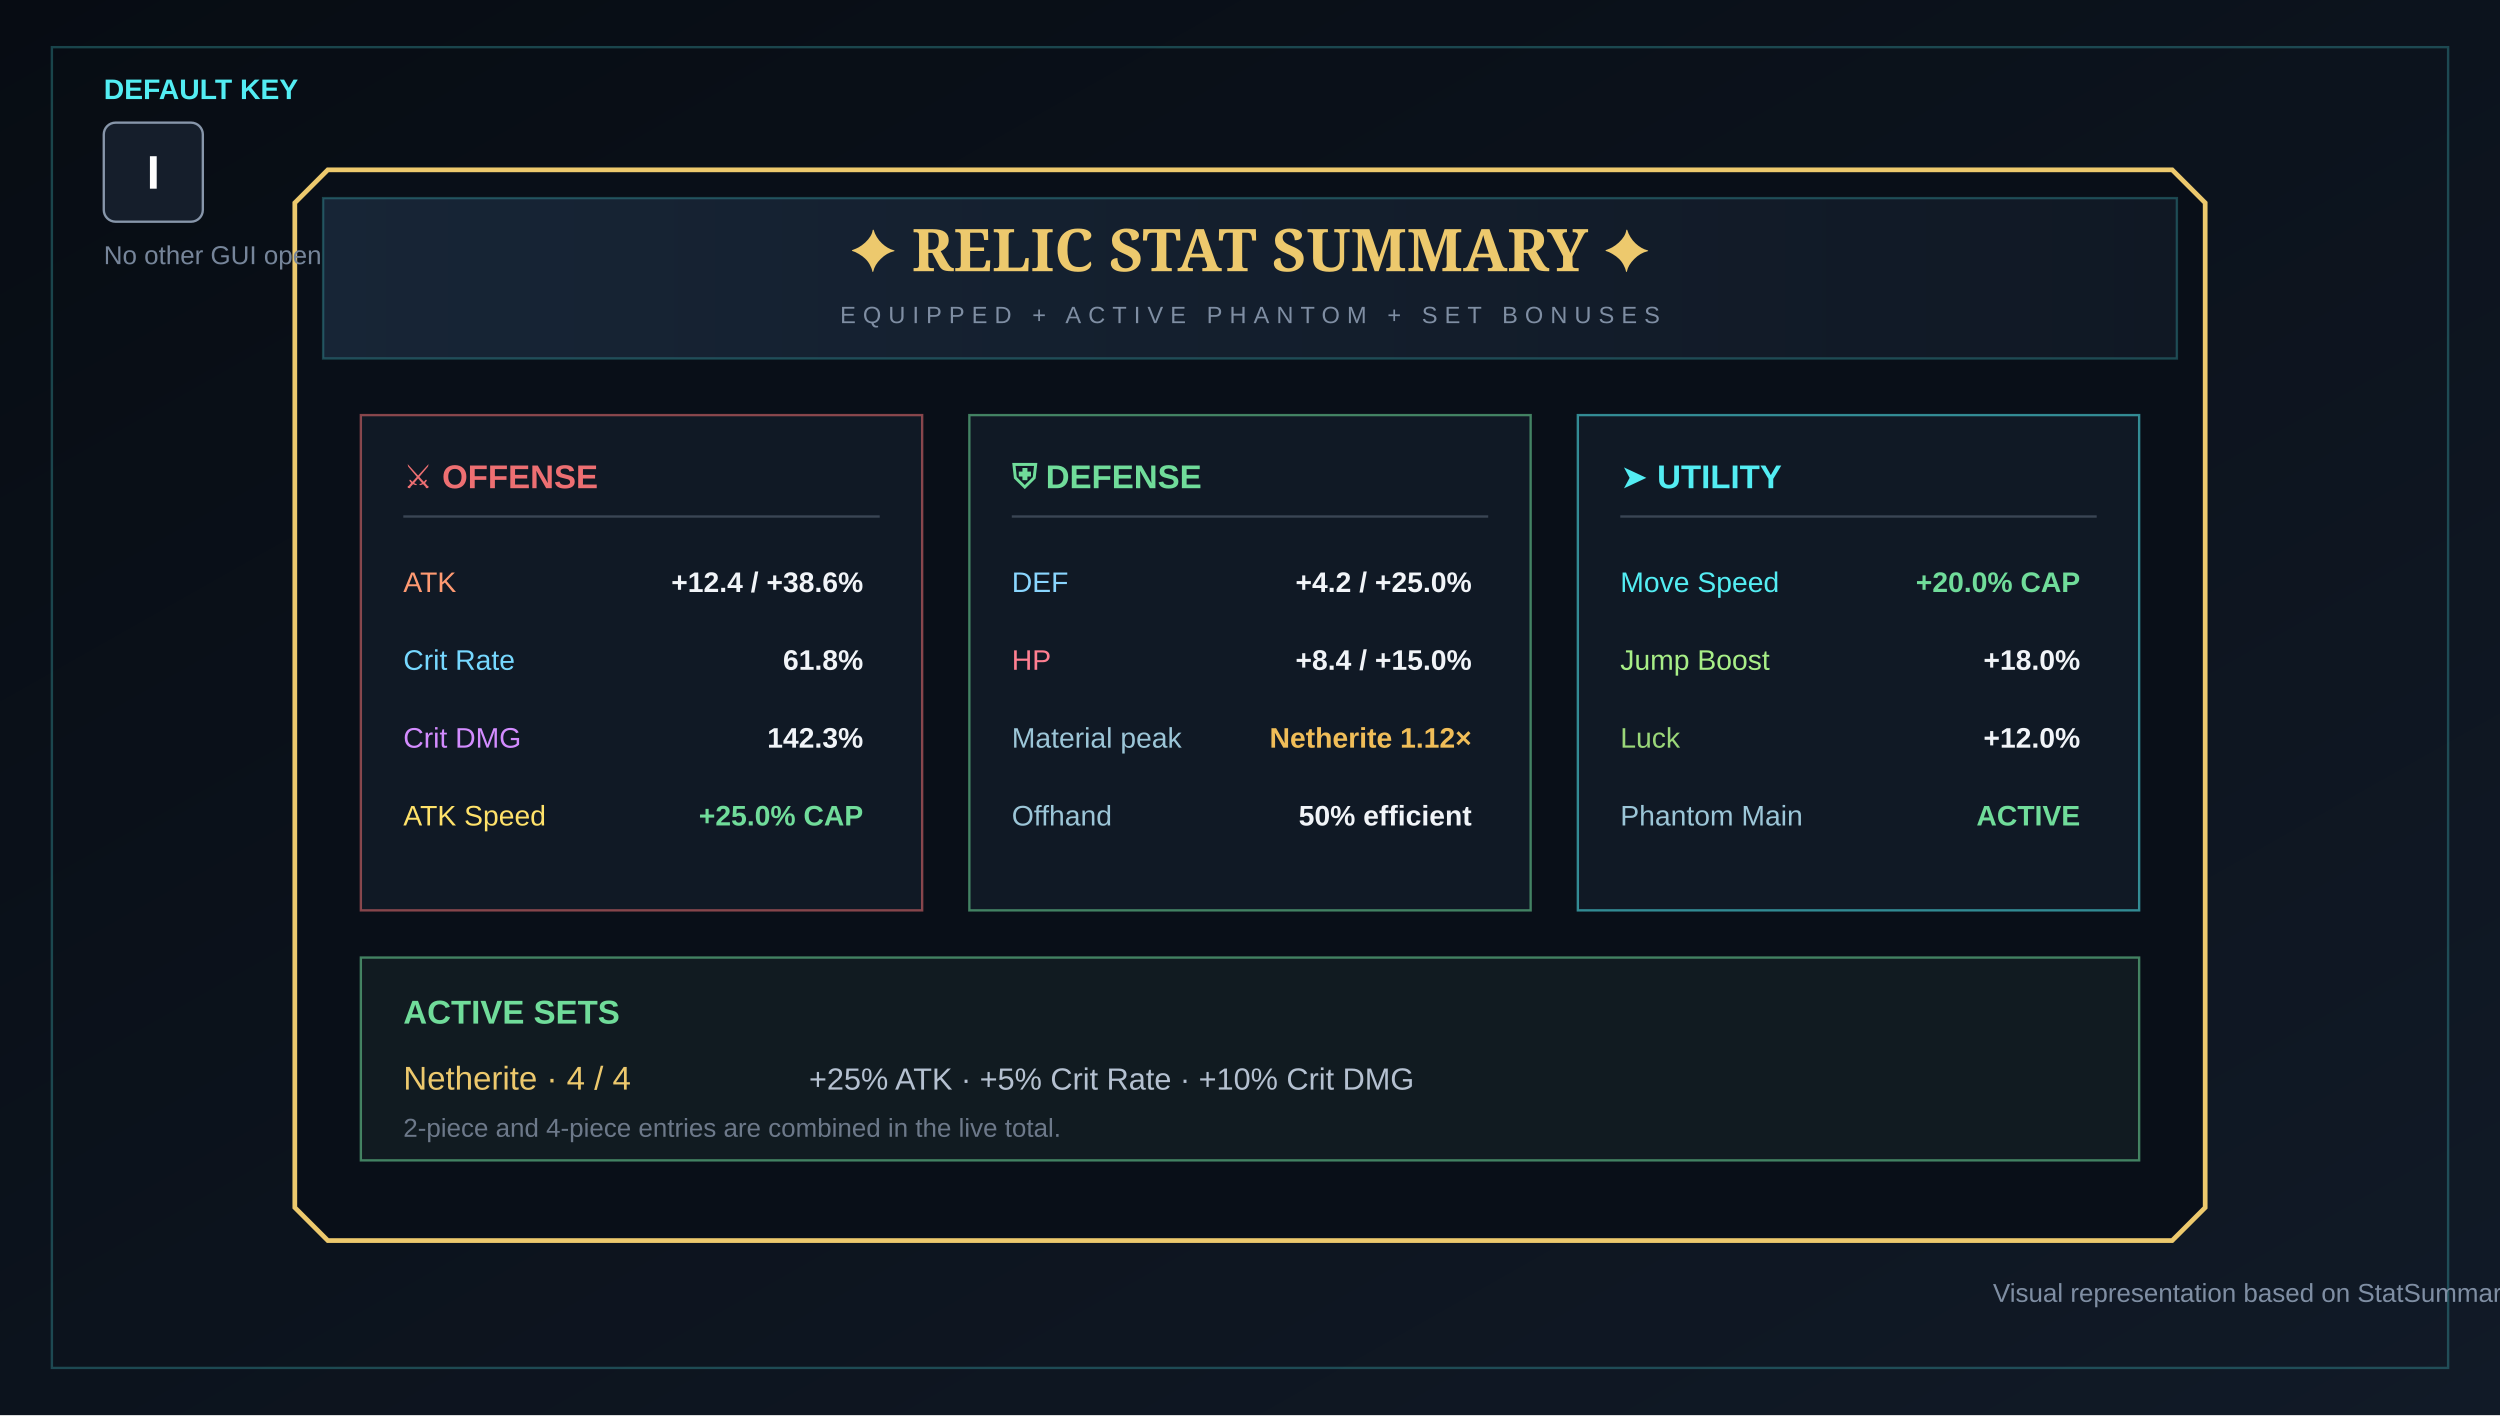
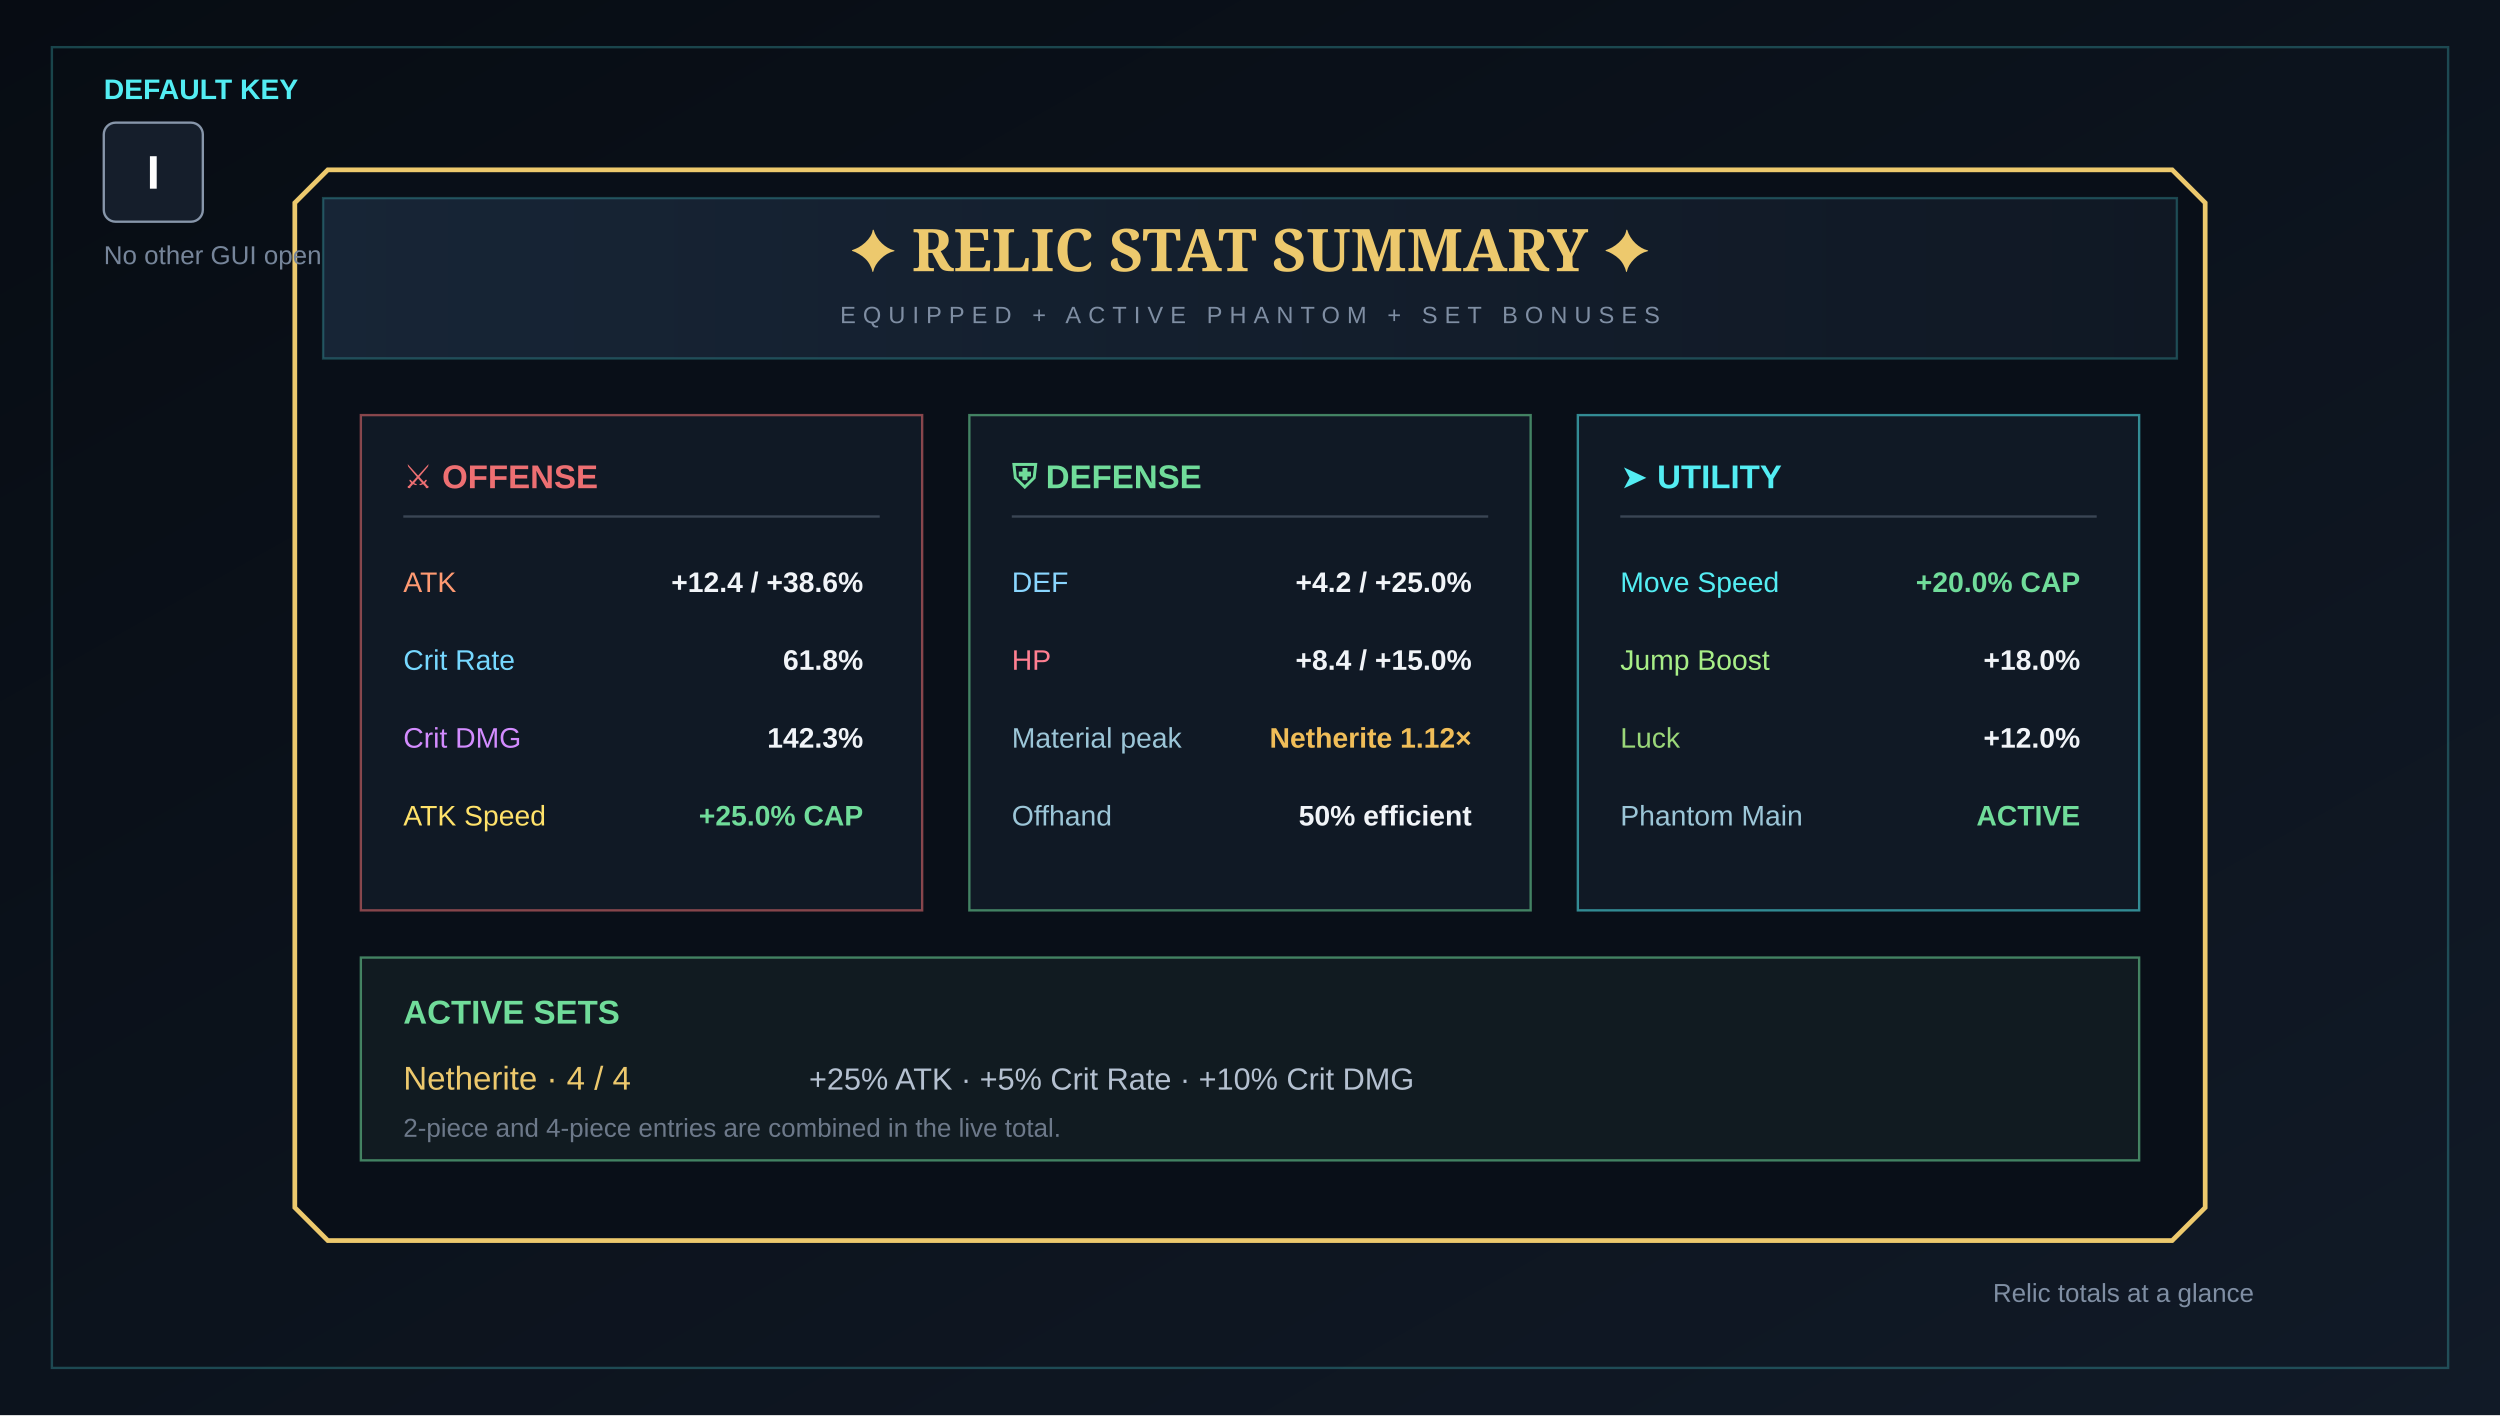
<svg xmlns="http://www.w3.org/2000/svg" width="1060" height="600" viewBox="0 0 1060 600" role="img" aria-labelledby="t d">
  <defs>
    <linearGradient id="bg" x2="1" y2="1">
      <stop stop-color="#070c13" />
      <stop offset="1" stop-color="#111a27" />
    </linearGradient>
    <linearGradient id="head" x2="1">
      <stop stop-color="#172536" />
      <stop offset="1" stop-color="#101824" />
    </linearGradient>
  </defs>
  <rect width="1060" height="600" fill="url(#bg)" />
  <path d="M22 20H1038V580H22Z" fill="none" stroke="#53edf3" stroke-opacity=".25" />
  <g transform="translate(125 72)" font-family="Arial,sans-serif">
    <path d="M14 0H796L810 14V440L796 454H14L0 440V14Z" fill="#090f18" stroke="#edc96d" stroke-width="2" />
    <path d="M12 12H798V80H12Z" fill="url(#head)" stroke="#53edf3" stroke-opacity=".25" />
    <text x="405" y="43" text-anchor="middle" fill="#edc96d" font-family="Georgia,serif" font-size="25" font-weight="bold">✦ RELIC STAT SUMMARY ✦</text>
    <text x="405" y="65" text-anchor="middle" fill="#7f8ea3" font-size="10" letter-spacing="3">EQUIPPED + ACTIVE PHANTOM + SET BONUSES</text>
    <g transform="translate(28 104)">
      <rect width="238" height="210" fill="#101925" stroke="#ed6f72" stroke-opacity=".55" />
      <text x="18" y="31" fill="#ed6f72" font-size="14" font-weight="bold">⚔ OFFENSE</text>
      <path d="M18 43H220" stroke="#3a4554" />
      <text x="18" y="75" fill="#ff9a72">ATK</text>
      <text x="213" y="75" text-anchor="end" fill="#f1f4f8" font-weight="bold">+12.4  /  +38.6%</text>
      <text x="18" y="108" fill="#76d8ff">Crit Rate</text>
      <text x="213" y="108" text-anchor="end" fill="#f1f4f8" font-weight="bold">61.8%</text>
      <text x="18" y="141" fill="#d38cff">Crit DMG</text>
      <text x="213" y="141" text-anchor="end" fill="#f1f4f8" font-weight="bold">142.3%</text>
      <text x="18" y="174" fill="#ffe26a">ATK Speed</text>
      <text x="213" y="174" text-anchor="end" fill="#70dc9a" font-weight="bold">+25.0% CAP</text>
    </g>
    <g transform="translate(286 104)">
      <rect width="238" height="210" fill="#101925" stroke="#70dc9a" stroke-opacity=".55" />
      <text x="18" y="31" fill="#70dc9a" font-size="14" font-weight="bold">⛨ DEFENSE</text>
      <path d="M18 43H220" stroke="#3a4554" />
      <text x="18" y="75" fill="#8ad6ff">DEF</text>
      <text x="213" y="75" text-anchor="end" fill="#f1f4f8" font-weight="bold">+4.2 / +25.0%</text>
      <text x="18" y="108" fill="#ff7f91">HP</text>
      <text x="213" y="108" text-anchor="end" fill="#f1f4f8" font-weight="bold">+8.4 / +15.0%</text>
      <text x="18" y="141" fill="#9cc6d8">Material peak</text>
      <text x="213" y="141" text-anchor="end" fill="#f0bd58" font-weight="bold">Netherite 1.12×</text>
      <text x="18" y="174" fill="#9cc6d8">Offhand</text>
      <text x="213" y="174" text-anchor="end" fill="#f1f4f8" font-weight="bold">50% efficient</text>
    </g>
    <g transform="translate(544 104)">
      <rect width="238" height="210" fill="#101925" stroke="#53edf3" stroke-opacity=".55" />
      <text x="18" y="31" fill="#53edf3" font-size="14" font-weight="bold">➤ UTILITY</text>
      <path d="M18 43H220" stroke="#3a4554" />
      <text x="18" y="75" fill="#53edf3">Move Speed</text>
      <text x="213" y="75" text-anchor="end" fill="#70dc9a" font-weight="bold">+20.0% CAP</text>
      <text x="18" y="108" fill="#a8ef87">Jump Boost</text>
      <text x="213" y="108" text-anchor="end" fill="#f1f4f8" font-weight="bold">+18.0%</text>
      <text x="18" y="141" fill="#9ad779">Luck</text>
      <text x="213" y="141" text-anchor="end" fill="#f1f4f8" font-weight="bold">+12.0%</text>
      <text x="18" y="174" fill="#9cc6d8">Phantom Main</text>
      <text x="213" y="174" text-anchor="end" fill="#70dc9a" font-weight="bold">ACTIVE</text>
    </g>
    <g transform="translate(28 334)">
      <rect width="754" height="86" fill="#111b21" stroke="#70dc9a" stroke-opacity=".55" />
      <text x="18" y="28" fill="#70dc9a" font-size="14" font-weight="bold">ACTIVE SETS</text>
      <text x="18" y="56" fill="#edc96d" font-size="14">Netherite · 4 / 4</text>
      <text x="190" y="56" fill="#b5c1d1" font-size="13">+25% ATK · +5% Crit Rate · +10% Crit DMG</text>
      <text x="18" y="76" fill="#6d798a" font-size="11">2-piece and 4-piece entries are combined in the live total.</text>
    </g>
  </g>
  <g font-family="Arial,sans-serif">
    <text x="44" y="42" fill="#53edf3" font-size="12" font-weight="bold">DEFAULT KEY</text>
    <rect x="44" y="52" width="42" height="42" rx="5" fill="#151e2b" stroke="#8796aa" />
    <text x="65" y="80" text-anchor="middle" fill="#fff" font-size="20" font-weight="bold">I</text>
    <text x="44" y="112" fill="#76859a" font-size="11">No other GUI open</text>
-     <text x="845" y="552" fill="#7f8ea3" font-size="11">Visual representation based on StatSummaryScreen</text>
+     <text x="845" y="552" fill="#7f8ea3" font-size="11">Relic totals at a glance</text>
  </g>
</svg>
